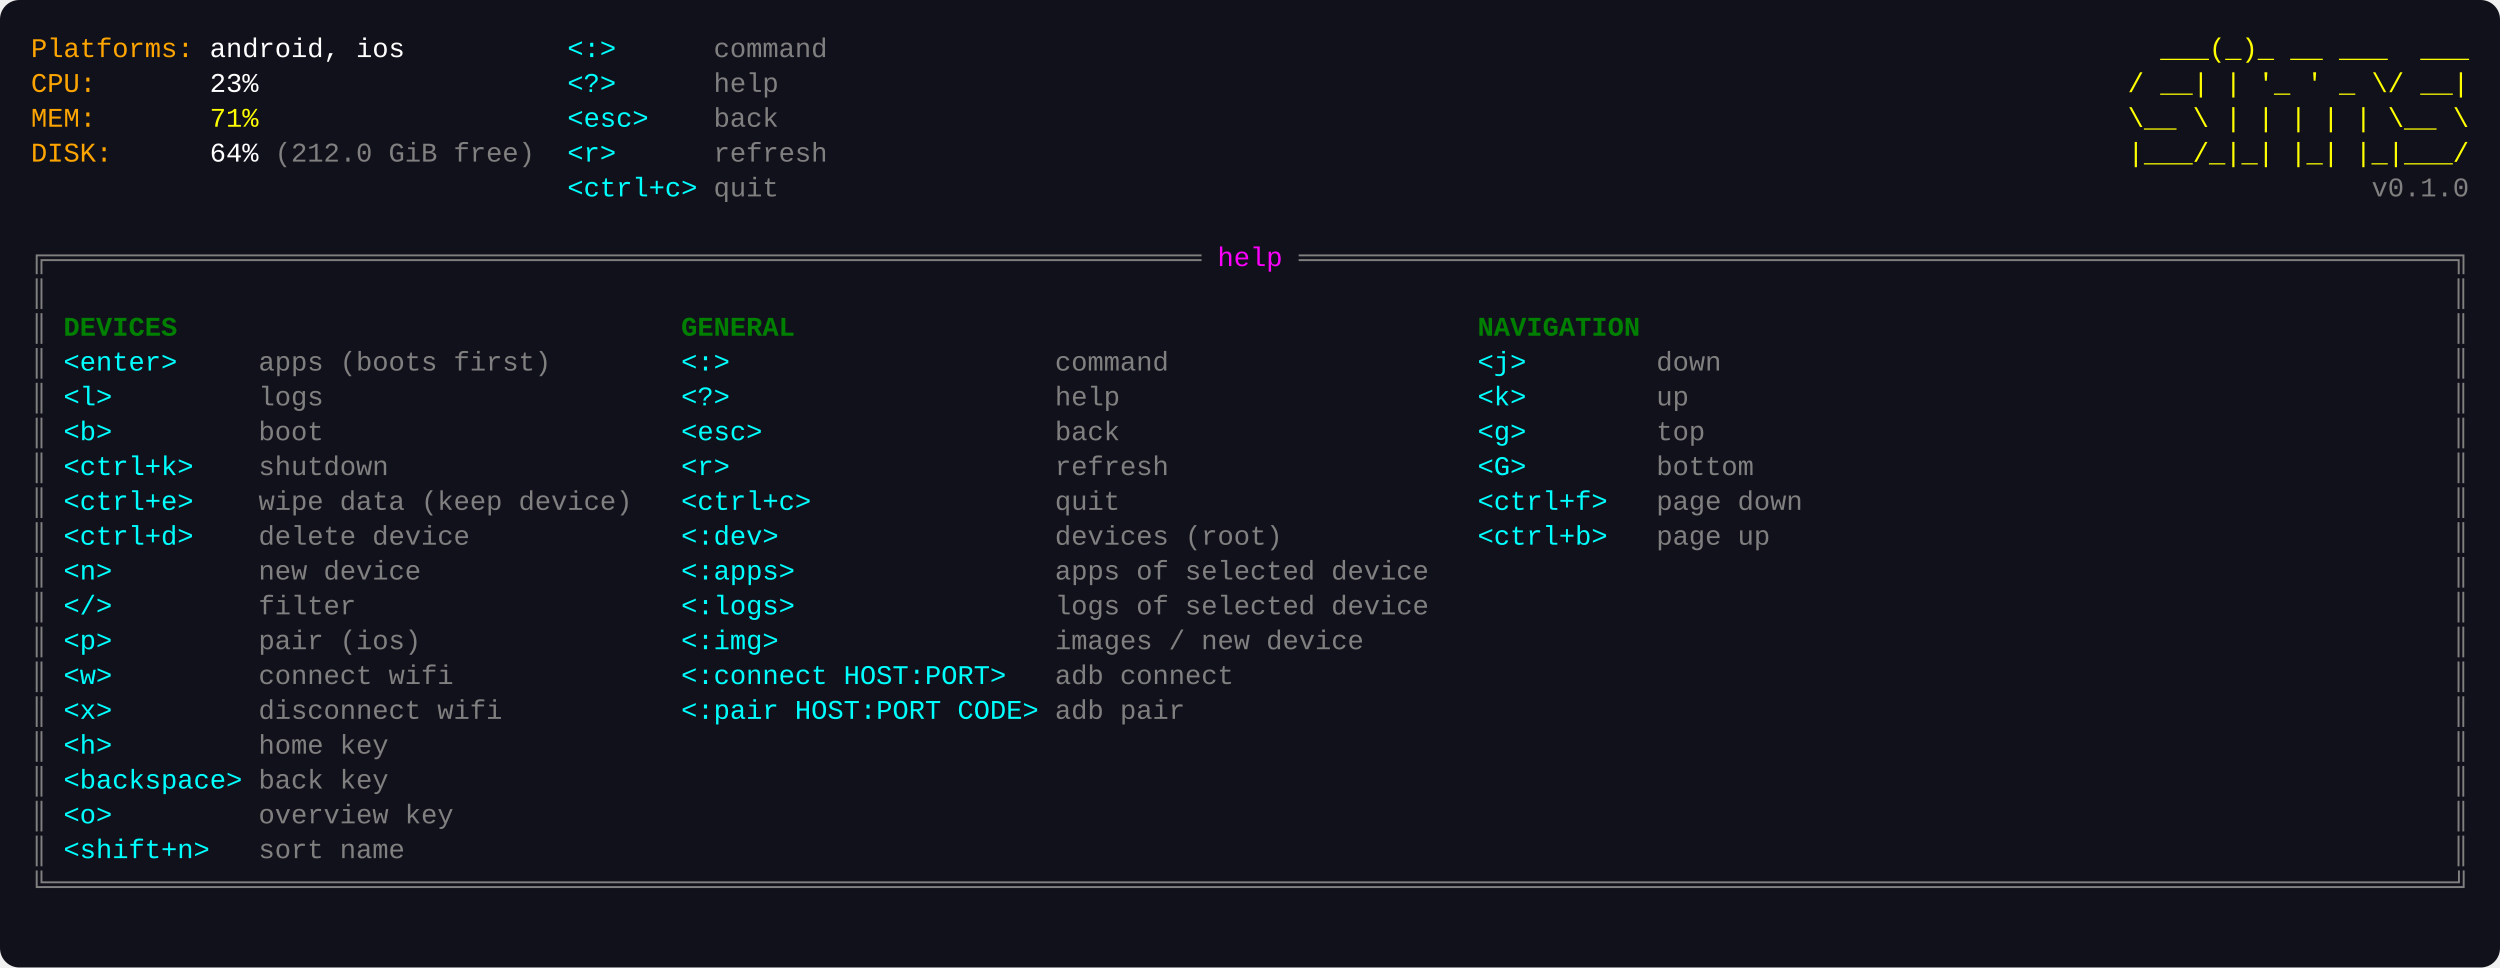
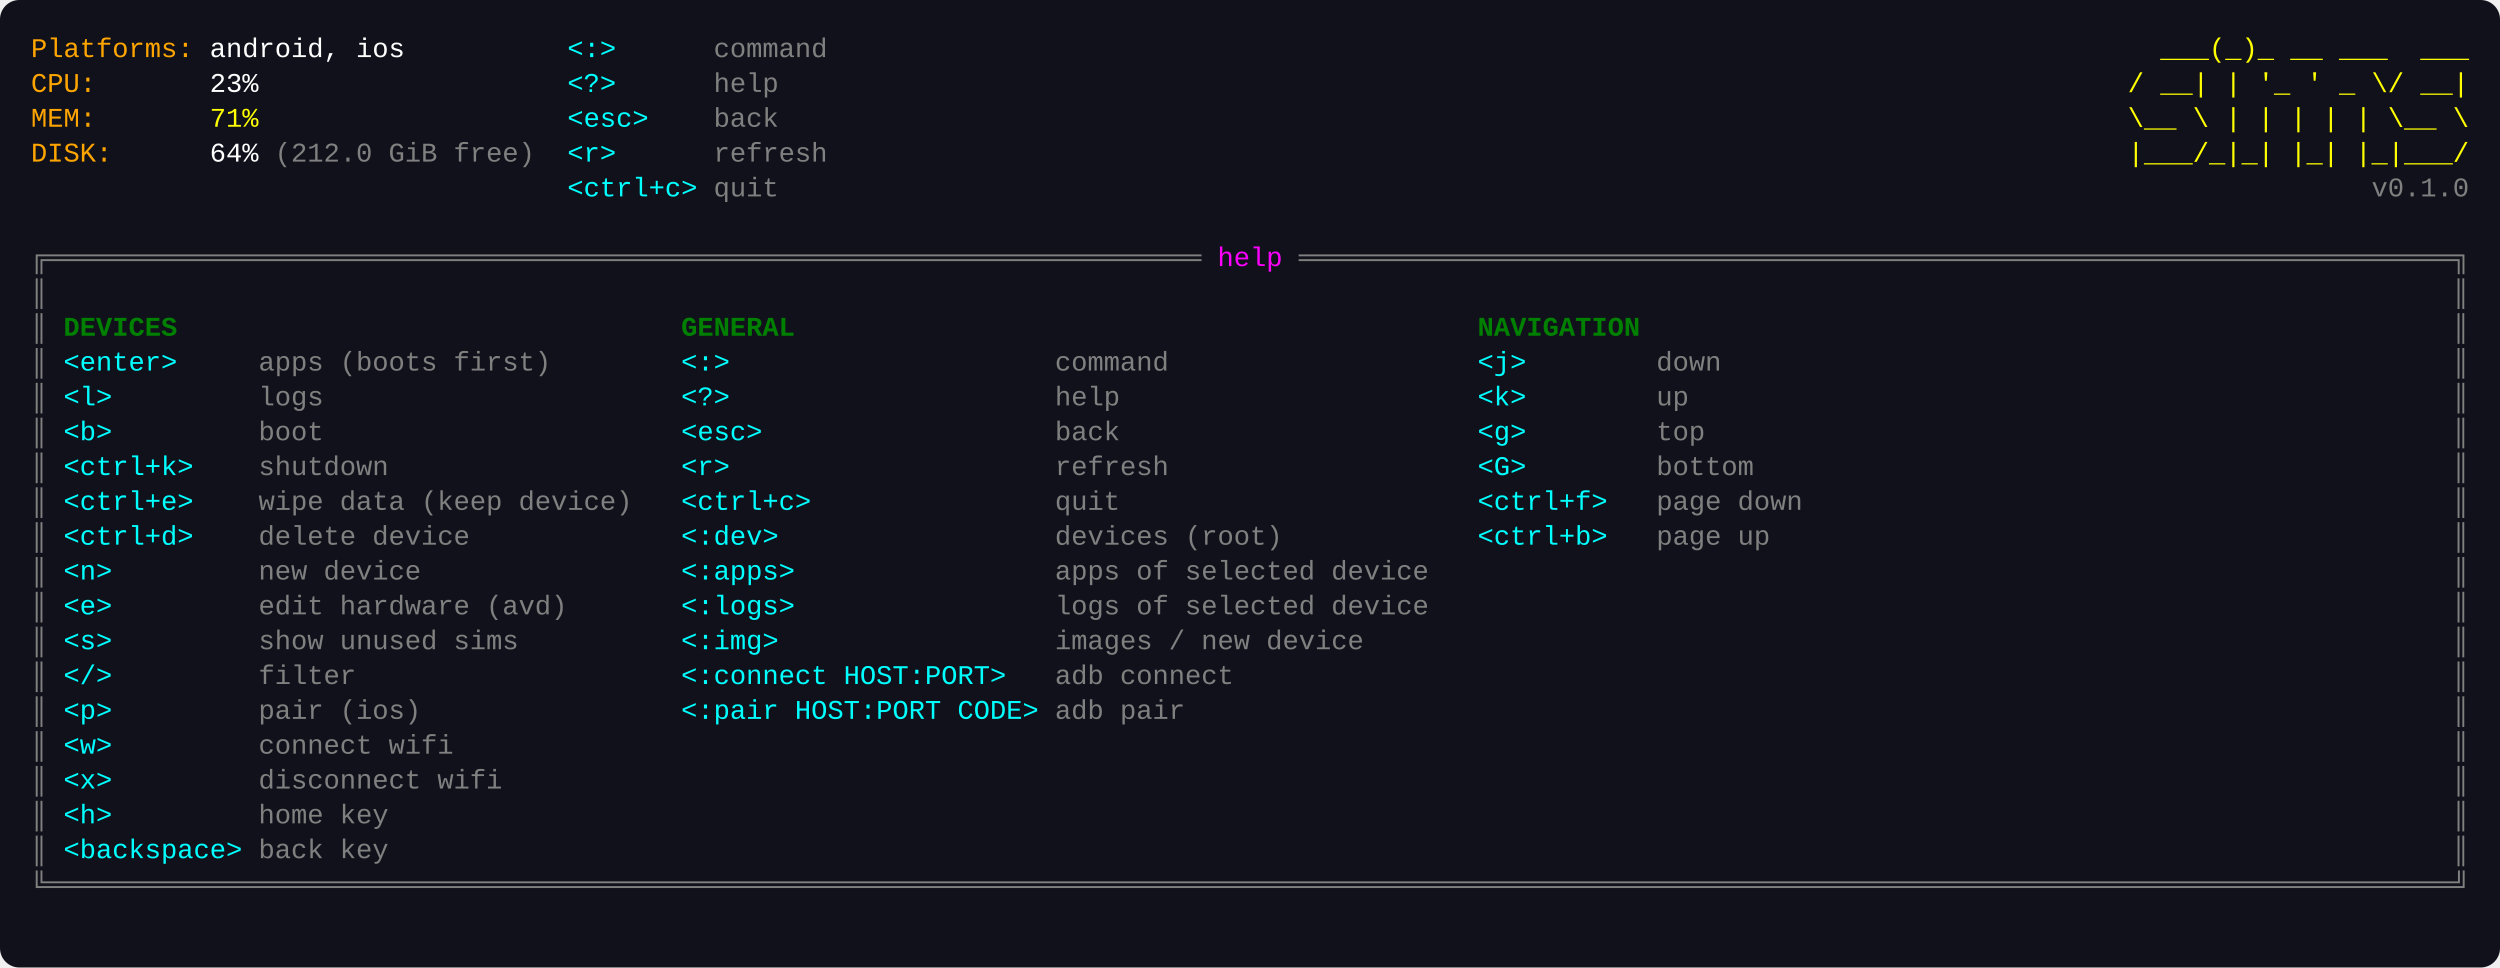
<svg xmlns="http://www.w3.org/2000/svg" width="1292" height="500" viewBox="0 0 1292 500">
  <rect width="100%" height="100%" rx="10" fill="#11111b" />
  <g font-family="SFMono-Regular, Menlo, Consolas, 'Liberation Mono', monospace" font-size="14" xml:space="preserve">
    <text x="16.0" y="29.5" textLength="84.0" lengthAdjust="spacing" fill="#ffa500">Platforms:</text>
    <text x="108.4" y="29.5" textLength="67.2" lengthAdjust="spacing" fill="#ffffff">android,</text>
    <text x="184.0" y="29.5" textLength="25.2" lengthAdjust="spacing" fill="#ffffff">ios</text>
    <text x="293.2" y="29.5" textLength="25.2" lengthAdjust="spacing" fill="#00ffff">&lt;:&gt;</text>
    <text x="368.8" y="29.5" textLength="58.8" lengthAdjust="spacing" fill="#808080">command</text>
    <text x="1116.4" y="29.5" textLength="58.8" lengthAdjust="spacing" fill="#ffff00">___(_)_</text>
    <text x="1183.6" y="29.5" textLength="16.8" lengthAdjust="spacing" fill="#ffff00">__</text>
    <text x="1208.8" y="29.5" textLength="25.2" lengthAdjust="spacing" fill="#ffff00">___</text>
    <text x="1250.8" y="29.5" textLength="25.2" lengthAdjust="spacing" fill="#ffff00">___</text>
    <text x="16.0" y="47.5" textLength="33.6" lengthAdjust="spacing" fill="#ffa500">CPU:</text>
    <text x="108.4" y="47.5" textLength="25.2" lengthAdjust="spacing" fill="#ffffff">23%</text>
    <text x="293.2" y="47.5" textLength="25.2" lengthAdjust="spacing" fill="#00ffff">&lt;?&gt;</text>
    <text x="368.8" y="47.5" textLength="33.6" lengthAdjust="spacing" fill="#808080">help</text>
    <text x="1099.6" y="47.5" textLength="8.4" lengthAdjust="spacing" fill="#ffff00">/</text>
    <text x="1116.4" y="47.5" textLength="25.2" lengthAdjust="spacing" fill="#ffff00">__|</text>
    <text x="1150.0" y="47.5" textLength="8.4" lengthAdjust="spacing" fill="#ffff00">|</text>
    <text x="1166.8" y="47.5" textLength="16.8" lengthAdjust="spacing" fill="#ffff00">'_</text>
    <text x="1192.0" y="47.5" textLength="8.4" lengthAdjust="spacing" fill="#ffff00">'</text>
    <text x="1208.8" y="47.5" textLength="8.4" lengthAdjust="spacing" fill="#ffff00">_</text>
    <text x="1225.6" y="47.5" textLength="16.8" lengthAdjust="spacing" fill="#ffff00">\/</text>
    <text x="1250.8" y="47.5" textLength="25.2" lengthAdjust="spacing" fill="#ffff00">__|</text>
    <text x="16.0" y="65.5" textLength="33.6" lengthAdjust="spacing" fill="#ffa500">MEM:</text>
    <text x="108.4" y="65.5" textLength="25.2" lengthAdjust="spacing" fill="#ffff00">71%</text>
    <text x="293.2" y="65.5" textLength="42.0" lengthAdjust="spacing" fill="#00ffff">&lt;esc&gt;</text>
    <text x="368.8" y="65.5" textLength="33.6" lengthAdjust="spacing" fill="#808080">back</text>
    <text x="1099.6" y="65.5" textLength="25.2" lengthAdjust="spacing" fill="#ffff00">\__</text>
    <text x="1133.2" y="65.5" textLength="8.4" lengthAdjust="spacing" fill="#ffff00">\</text>
    <text x="1150.0" y="65.5" textLength="8.4" lengthAdjust="spacing" fill="#ffff00">|</text>
    <text x="1166.8" y="65.5" textLength="8.4" lengthAdjust="spacing" fill="#ffff00">|</text>
    <text x="1183.6" y="65.5" textLength="8.4" lengthAdjust="spacing" fill="#ffff00">|</text>
    <text x="1200.4" y="65.5" textLength="8.4" lengthAdjust="spacing" fill="#ffff00">|</text>
    <text x="1217.2" y="65.5" textLength="8.4" lengthAdjust="spacing" fill="#ffff00">|</text>
    <text x="1234.0" y="65.5" textLength="25.2" lengthAdjust="spacing" fill="#ffff00">\__</text>
    <text x="1267.6" y="65.5" textLength="8.4" lengthAdjust="spacing" fill="#ffff00">\</text>
    <text x="16.0" y="83.5" textLength="42.0" lengthAdjust="spacing" fill="#ffa500">DISK:</text>
    <text x="108.4" y="83.5" textLength="25.2" lengthAdjust="spacing" fill="#ffffff">64%</text>
    <text x="142.0" y="83.5" textLength="50.4" lengthAdjust="spacing" fill="#808080">(212.0</text>
    <text x="200.8" y="83.5" textLength="25.2" lengthAdjust="spacing" fill="#808080">GiB</text>
    <text x="234.4" y="83.5" textLength="42.0" lengthAdjust="spacing" fill="#808080">free)</text>
    <text x="293.2" y="83.5" textLength="25.2" lengthAdjust="spacing" fill="#00ffff">&lt;r&gt;</text>
    <text x="368.8" y="83.5" textLength="58.8" lengthAdjust="spacing" fill="#808080">refresh</text>
    <text x="1099.6" y="83.5" textLength="75.6" lengthAdjust="spacing" fill="#ffff00">|___/_|_|</text>
    <text x="1183.6" y="83.5" textLength="25.2" lengthAdjust="spacing" fill="#ffff00">|_|</text>
    <text x="1217.2" y="83.5" textLength="58.8" lengthAdjust="spacing" fill="#ffff00">|_|___/</text>
    <text x="293.2" y="101.5" textLength="67.2" lengthAdjust="spacing" fill="#00ffff">&lt;ctrl+c&gt;</text>
    <text x="368.8" y="101.5" textLength="33.6" lengthAdjust="spacing" fill="#808080">quit</text>
    <text x="1225.6" y="101.5" textLength="50.4" lengthAdjust="spacing" fill="#808080">v0.1.0</text>
    <text x="16.0" y="137.5" textLength="604.8" lengthAdjust="spacing" fill="#808080">╔═══════════════════════════════════════════════════════════════════════</text>
    <text x="629.2" y="137.5" textLength="33.6" lengthAdjust="spacing" fill="#ff00ff">help</text>
    <text x="671.2" y="137.5" textLength="604.8" lengthAdjust="spacing" fill="#808080">═══════════════════════════════════════════════════════════════════════╗</text>
    <text x="16.0" y="155.5" textLength="8.4" lengthAdjust="spacing" fill="#808080">║</text>
    <text x="1267.6" y="155.5" textLength="8.4" lengthAdjust="spacing" fill="#808080">║</text>
    <text x="16.0" y="173.5" textLength="8.4" lengthAdjust="spacing" fill="#808080">║</text>
    <text x="32.8" y="173.5" textLength="58.8" lengthAdjust="spacing" fill="#008000" font-weight="bold">DEVICES</text>
    <text x="352.0" y="173.5" textLength="58.8" lengthAdjust="spacing" fill="#008000" font-weight="bold">GENERAL</text>
    <text x="763.6" y="173.5" textLength="84.0" lengthAdjust="spacing" fill="#008000" font-weight="bold">NAVIGATION</text>
    <text x="1267.6" y="173.5" textLength="8.4" lengthAdjust="spacing" fill="#808080">║</text>
    <text x="16.0" y="191.5" textLength="8.4" lengthAdjust="spacing" fill="#808080">║</text>
    <text x="32.8" y="191.5" textLength="58.8" lengthAdjust="spacing" fill="#00ffff">&lt;enter&gt;</text>
    <text x="133.6" y="191.5" textLength="33.6" lengthAdjust="spacing" fill="#808080">apps</text>
    <text x="175.6" y="191.5" textLength="50.4" lengthAdjust="spacing" fill="#808080">(boots</text>
    <text x="234.4" y="191.5" textLength="50.4" lengthAdjust="spacing" fill="#808080">first)</text>
    <text x="352.0" y="191.5" textLength="25.2" lengthAdjust="spacing" fill="#00ffff">&lt;:&gt;</text>
    <text x="545.2" y="191.5" textLength="58.8" lengthAdjust="spacing" fill="#808080">command</text>
    <text x="763.6" y="191.5" textLength="25.2" lengthAdjust="spacing" fill="#00ffff">&lt;j&gt;</text>
    <text x="856.0" y="191.5" textLength="33.6" lengthAdjust="spacing" fill="#808080">down</text>
    <text x="1267.6" y="191.5" textLength="8.4" lengthAdjust="spacing" fill="#808080">║</text>
    <text x="16.0" y="209.5" textLength="8.4" lengthAdjust="spacing" fill="#808080">║</text>
    <text x="32.8" y="209.5" textLength="25.2" lengthAdjust="spacing" fill="#00ffff">&lt;l&gt;</text>
    <text x="133.6" y="209.5" textLength="33.6" lengthAdjust="spacing" fill="#808080">logs</text>
    <text x="352.0" y="209.5" textLength="25.2" lengthAdjust="spacing" fill="#00ffff">&lt;?&gt;</text>
    <text x="545.2" y="209.5" textLength="33.6" lengthAdjust="spacing" fill="#808080">help</text>
    <text x="763.6" y="209.5" textLength="25.2" lengthAdjust="spacing" fill="#00ffff">&lt;k&gt;</text>
    <text x="856.0" y="209.5" textLength="16.8" lengthAdjust="spacing" fill="#808080">up</text>
    <text x="1267.6" y="209.5" textLength="8.4" lengthAdjust="spacing" fill="#808080">║</text>
    <text x="16.0" y="227.5" textLength="8.4" lengthAdjust="spacing" fill="#808080">║</text>
    <text x="32.8" y="227.5" textLength="25.2" lengthAdjust="spacing" fill="#00ffff">&lt;b&gt;</text>
    <text x="133.6" y="227.5" textLength="33.6" lengthAdjust="spacing" fill="#808080">boot</text>
    <text x="352.0" y="227.5" textLength="42.0" lengthAdjust="spacing" fill="#00ffff">&lt;esc&gt;</text>
    <text x="545.2" y="227.5" textLength="33.6" lengthAdjust="spacing" fill="#808080">back</text>
    <text x="763.6" y="227.5" textLength="25.2" lengthAdjust="spacing" fill="#00ffff">&lt;g&gt;</text>
    <text x="856.0" y="227.5" textLength="25.2" lengthAdjust="spacing" fill="#808080">top</text>
    <text x="1267.6" y="227.5" textLength="8.4" lengthAdjust="spacing" fill="#808080">║</text>
    <text x="16.0" y="245.5" textLength="8.4" lengthAdjust="spacing" fill="#808080">║</text>
    <text x="32.8" y="245.5" textLength="67.2" lengthAdjust="spacing" fill="#00ffff">&lt;ctrl+k&gt;</text>
    <text x="133.6" y="245.5" textLength="67.2" lengthAdjust="spacing" fill="#808080">shutdown</text>
    <text x="352.0" y="245.5" textLength="25.2" lengthAdjust="spacing" fill="#00ffff">&lt;r&gt;</text>
    <text x="545.2" y="245.5" textLength="58.8" lengthAdjust="spacing" fill="#808080">refresh</text>
    <text x="763.6" y="245.5" textLength="25.2" lengthAdjust="spacing" fill="#00ffff">&lt;G&gt;</text>
    <text x="856.0" y="245.5" textLength="50.4" lengthAdjust="spacing" fill="#808080">bottom</text>
    <text x="1267.6" y="245.5" textLength="8.4" lengthAdjust="spacing" fill="#808080">║</text>
    <text x="16.0" y="263.5" textLength="8.4" lengthAdjust="spacing" fill="#808080">║</text>
    <text x="32.8" y="263.5" textLength="67.2" lengthAdjust="spacing" fill="#00ffff">&lt;ctrl+e&gt;</text>
    <text x="133.6" y="263.5" textLength="33.6" lengthAdjust="spacing" fill="#808080">wipe</text>
    <text x="175.6" y="263.5" textLength="33.6" lengthAdjust="spacing" fill="#808080">data</text>
    <text x="217.6" y="263.5" textLength="42.0" lengthAdjust="spacing" fill="#808080">(keep</text>
    <text x="268.0" y="263.5" textLength="58.8" lengthAdjust="spacing" fill="#808080">device)</text>
    <text x="352.0" y="263.5" textLength="67.2" lengthAdjust="spacing" fill="#00ffff">&lt;ctrl+c&gt;</text>
    <text x="545.2" y="263.5" textLength="33.6" lengthAdjust="spacing" fill="#808080">quit</text>
    <text x="763.6" y="263.5" textLength="67.2" lengthAdjust="spacing" fill="#00ffff">&lt;ctrl+f&gt;</text>
    <text x="856.0" y="263.5" textLength="33.6" lengthAdjust="spacing" fill="#808080">page</text>
    <text x="898.0" y="263.5" textLength="33.6" lengthAdjust="spacing" fill="#808080">down</text>
    <text x="1267.6" y="263.5" textLength="8.4" lengthAdjust="spacing" fill="#808080">║</text>
    <text x="16.0" y="281.5" textLength="8.4" lengthAdjust="spacing" fill="#808080">║</text>
    <text x="32.8" y="281.5" textLength="67.2" lengthAdjust="spacing" fill="#00ffff">&lt;ctrl+d&gt;</text>
    <text x="133.6" y="281.5" textLength="50.4" lengthAdjust="spacing" fill="#808080">delete</text>
    <text x="192.4" y="281.5" textLength="50.4" lengthAdjust="spacing" fill="#808080">device</text>
    <text x="352.0" y="281.5" textLength="50.4" lengthAdjust="spacing" fill="#00ffff">&lt;:dev&gt;</text>
    <text x="545.2" y="281.5" textLength="58.8" lengthAdjust="spacing" fill="#808080">devices</text>
    <text x="612.4" y="281.5" textLength="50.4" lengthAdjust="spacing" fill="#808080">(root)</text>
    <text x="763.6" y="281.5" textLength="67.2" lengthAdjust="spacing" fill="#00ffff">&lt;ctrl+b&gt;</text>
    <text x="856.0" y="281.5" textLength="33.6" lengthAdjust="spacing" fill="#808080">page</text>
    <text x="898.0" y="281.5" textLength="16.8" lengthAdjust="spacing" fill="#808080">up</text>
    <text x="1267.6" y="281.5" textLength="8.4" lengthAdjust="spacing" fill="#808080">║</text>
    <text x="16.0" y="299.5" textLength="8.4" lengthAdjust="spacing" fill="#808080">║</text>
    <text x="32.8" y="299.5" textLength="25.2" lengthAdjust="spacing" fill="#00ffff">&lt;n&gt;</text>
    <text x="133.6" y="299.5" textLength="25.2" lengthAdjust="spacing" fill="#808080">new</text>
    <text x="167.2" y="299.5" textLength="50.4" lengthAdjust="spacing" fill="#808080">device</text>
    <text x="352.0" y="299.5" textLength="58.8" lengthAdjust="spacing" fill="#00ffff">&lt;:apps&gt;</text>
    <text x="545.2" y="299.5" textLength="33.6" lengthAdjust="spacing" fill="#808080">apps</text>
    <text x="587.2" y="299.5" textLength="16.8" lengthAdjust="spacing" fill="#808080">of</text>
    <text x="612.4" y="299.5" textLength="67.2" lengthAdjust="spacing" fill="#808080">selected</text>
    <text x="688.0" y="299.5" textLength="50.4" lengthAdjust="spacing" fill="#808080">device</text>
    <text x="1267.6" y="299.5" textLength="8.4" lengthAdjust="spacing" fill="#808080">║</text>
    <text x="16.0" y="317.5" textLength="8.4" lengthAdjust="spacing" fill="#808080">║</text>
-     <text x="32.8" y="317.5" textLength="25.2" lengthAdjust="spacing" fill="#00ffff">&lt;/&gt;</text>
-     <text x="133.6" y="317.5" textLength="50.4" lengthAdjust="spacing" fill="#808080">filter</text>
+     <text x="32.8" y="317.5" textLength="25.2" lengthAdjust="spacing" fill="#00ffff">&lt;e&gt;</text>
+     <text x="133.6" y="317.5" textLength="33.6" lengthAdjust="spacing" fill="#808080">edit</text>
+     <text x="175.6" y="317.5" textLength="67.2" lengthAdjust="spacing" fill="#808080">hardware</text>
+     <text x="251.2" y="317.5" textLength="42.0" lengthAdjust="spacing" fill="#808080">(avd)</text>
    <text x="352.0" y="317.5" textLength="58.8" lengthAdjust="spacing" fill="#00ffff">&lt;:logs&gt;</text>
    <text x="545.2" y="317.5" textLength="33.6" lengthAdjust="spacing" fill="#808080">logs</text>
    <text x="587.2" y="317.5" textLength="16.8" lengthAdjust="spacing" fill="#808080">of</text>
    <text x="612.4" y="317.5" textLength="67.2" lengthAdjust="spacing" fill="#808080">selected</text>
    <text x="688.0" y="317.5" textLength="50.4" lengthAdjust="spacing" fill="#808080">device</text>
    <text x="1267.6" y="317.5" textLength="8.4" lengthAdjust="spacing" fill="#808080">║</text>
    <text x="16.0" y="335.5" textLength="8.4" lengthAdjust="spacing" fill="#808080">║</text>
-     <text x="32.8" y="335.5" textLength="25.2" lengthAdjust="spacing" fill="#00ffff">&lt;p&gt;</text>
-     <text x="133.6" y="335.5" textLength="33.6" lengthAdjust="spacing" fill="#808080">pair</text>
-     <text x="175.6" y="335.5" textLength="42.0" lengthAdjust="spacing" fill="#808080">(ios)</text>
+     <text x="32.8" y="335.5" textLength="25.2" lengthAdjust="spacing" fill="#00ffff">&lt;s&gt;</text>
+     <text x="133.6" y="335.5" textLength="33.6" lengthAdjust="spacing" fill="#808080">show</text>
+     <text x="175.6" y="335.5" textLength="50.4" lengthAdjust="spacing" fill="#808080">unused</text>
+     <text x="234.4" y="335.5" textLength="33.6" lengthAdjust="spacing" fill="#808080">sims</text>
    <text x="352.0" y="335.5" textLength="50.4" lengthAdjust="spacing" fill="#00ffff">&lt;:img&gt;</text>
    <text x="545.2" y="335.5" textLength="50.4" lengthAdjust="spacing" fill="#808080">images</text>
    <text x="604.0" y="335.5" textLength="8.4" lengthAdjust="spacing" fill="#808080">/</text>
    <text x="620.8" y="335.5" textLength="25.2" lengthAdjust="spacing" fill="#808080">new</text>
    <text x="654.4" y="335.5" textLength="50.4" lengthAdjust="spacing" fill="#808080">device</text>
    <text x="1267.6" y="335.5" textLength="8.4" lengthAdjust="spacing" fill="#808080">║</text>
    <text x="16.0" y="353.5" textLength="8.4" lengthAdjust="spacing" fill="#808080">║</text>
-     <text x="32.8" y="353.5" textLength="25.2" lengthAdjust="spacing" fill="#00ffff">&lt;w&gt;</text>
-     <text x="133.6" y="353.5" textLength="58.8" lengthAdjust="spacing" fill="#808080">connect</text>
-     <text x="200.8" y="353.5" textLength="33.6" lengthAdjust="spacing" fill="#808080">wifi</text>
+     <text x="32.8" y="353.5" textLength="25.2" lengthAdjust="spacing" fill="#00ffff">&lt;/&gt;</text>
+     <text x="133.6" y="353.5" textLength="50.4" lengthAdjust="spacing" fill="#808080">filter</text>
    <text x="352.0" y="353.5" textLength="75.6" lengthAdjust="spacing" fill="#00ffff">&lt;:connect</text>
    <text x="436.0" y="353.5" textLength="84.0" lengthAdjust="spacing" fill="#00ffff">HOST:PORT&gt;</text>
    <text x="545.2" y="353.5" textLength="25.2" lengthAdjust="spacing" fill="#808080">adb</text>
    <text x="578.8" y="353.5" textLength="58.8" lengthAdjust="spacing" fill="#808080">connect</text>
    <text x="1267.6" y="353.5" textLength="8.4" lengthAdjust="spacing" fill="#808080">║</text>
    <text x="16.0" y="371.5" textLength="8.4" lengthAdjust="spacing" fill="#808080">║</text>
-     <text x="32.8" y="371.5" textLength="25.2" lengthAdjust="spacing" fill="#00ffff">&lt;x&gt;</text>
-     <text x="133.6" y="371.5" textLength="84.0" lengthAdjust="spacing" fill="#808080">disconnect</text>
-     <text x="226.0" y="371.5" textLength="33.6" lengthAdjust="spacing" fill="#808080">wifi</text>
+     <text x="32.8" y="371.5" textLength="25.2" lengthAdjust="spacing" fill="#00ffff">&lt;p&gt;</text>
+     <text x="133.6" y="371.5" textLength="33.6" lengthAdjust="spacing" fill="#808080">pair</text>
+     <text x="175.6" y="371.5" textLength="42.0" lengthAdjust="spacing" fill="#808080">(ios)</text>
    <text x="352.0" y="371.5" textLength="50.4" lengthAdjust="spacing" fill="#00ffff">&lt;:pair</text>
    <text x="410.8" y="371.5" textLength="75.6" lengthAdjust="spacing" fill="#00ffff">HOST:PORT</text>
    <text x="494.8" y="371.5" textLength="42.0" lengthAdjust="spacing" fill="#00ffff">CODE&gt;</text>
    <text x="545.2" y="371.5" textLength="25.2" lengthAdjust="spacing" fill="#808080">adb</text>
    <text x="578.8" y="371.5" textLength="33.6" lengthAdjust="spacing" fill="#808080">pair</text>
    <text x="1267.6" y="371.5" textLength="8.4" lengthAdjust="spacing" fill="#808080">║</text>
    <text x="16.0" y="389.5" textLength="8.4" lengthAdjust="spacing" fill="#808080">║</text>
-     <text x="32.8" y="389.5" textLength="25.2" lengthAdjust="spacing" fill="#00ffff">&lt;h&gt;</text>
-     <text x="133.6" y="389.5" textLength="33.6" lengthAdjust="spacing" fill="#808080">home</text>
-     <text x="175.6" y="389.5" textLength="25.2" lengthAdjust="spacing" fill="#808080">key</text>
+     <text x="32.8" y="389.5" textLength="25.2" lengthAdjust="spacing" fill="#00ffff">&lt;w&gt;</text>
+     <text x="133.6" y="389.5" textLength="58.8" lengthAdjust="spacing" fill="#808080">connect</text>
+     <text x="200.8" y="389.5" textLength="33.6" lengthAdjust="spacing" fill="#808080">wifi</text>
    <text x="1267.6" y="389.5" textLength="8.4" lengthAdjust="spacing" fill="#808080">║</text>
    <text x="16.0" y="407.5" textLength="8.4" lengthAdjust="spacing" fill="#808080">║</text>
-     <text x="32.8" y="407.5" textLength="92.4" lengthAdjust="spacing" fill="#00ffff">&lt;backspace&gt;</text>
-     <text x="133.6" y="407.5" textLength="33.6" lengthAdjust="spacing" fill="#808080">back</text>
-     <text x="175.6" y="407.5" textLength="25.2" lengthAdjust="spacing" fill="#808080">key</text>
+     <text x="32.8" y="407.5" textLength="25.2" lengthAdjust="spacing" fill="#00ffff">&lt;x&gt;</text>
+     <text x="133.6" y="407.5" textLength="84.0" lengthAdjust="spacing" fill="#808080">disconnect</text>
+     <text x="226.0" y="407.5" textLength="33.6" lengthAdjust="spacing" fill="#808080">wifi</text>
    <text x="1267.6" y="407.5" textLength="8.4" lengthAdjust="spacing" fill="#808080">║</text>
    <text x="16.0" y="425.5" textLength="8.4" lengthAdjust="spacing" fill="#808080">║</text>
-     <text x="32.8" y="425.5" textLength="25.2" lengthAdjust="spacing" fill="#00ffff">&lt;o&gt;</text>
-     <text x="133.6" y="425.5" textLength="67.2" lengthAdjust="spacing" fill="#808080">overview</text>
-     <text x="209.2" y="425.5" textLength="25.2" lengthAdjust="spacing" fill="#808080">key</text>
+     <text x="32.8" y="425.5" textLength="25.2" lengthAdjust="spacing" fill="#00ffff">&lt;h&gt;</text>
+     <text x="133.6" y="425.5" textLength="33.6" lengthAdjust="spacing" fill="#808080">home</text>
+     <text x="175.6" y="425.5" textLength="25.2" lengthAdjust="spacing" fill="#808080">key</text>
    <text x="1267.6" y="425.5" textLength="8.4" lengthAdjust="spacing" fill="#808080">║</text>
    <text x="16.0" y="443.5" textLength="8.4" lengthAdjust="spacing" fill="#808080">║</text>
-     <text x="32.8" y="443.5" textLength="75.6" lengthAdjust="spacing" fill="#00ffff">&lt;shift+n&gt;</text>
-     <text x="133.6" y="443.5" textLength="33.6" lengthAdjust="spacing" fill="#808080">sort</text>
-     <text x="175.6" y="443.5" textLength="33.6" lengthAdjust="spacing" fill="#808080">name</text>
+     <text x="32.8" y="443.5" textLength="92.4" lengthAdjust="spacing" fill="#00ffff">&lt;backspace&gt;</text>
+     <text x="133.6" y="443.5" textLength="33.6" lengthAdjust="spacing" fill="#808080">back</text>
+     <text x="175.6" y="443.5" textLength="25.2" lengthAdjust="spacing" fill="#808080">key</text>
    <text x="1267.6" y="443.5" textLength="8.4" lengthAdjust="spacing" fill="#808080">║</text>
    <text x="16.0" y="461.5" textLength="1260.0" lengthAdjust="spacing" fill="#808080">╚════════════════════════════════════════════════════════════════════════════════════════════════════════════════════════════════════════════════════╝</text>
  </g>
</svg>
